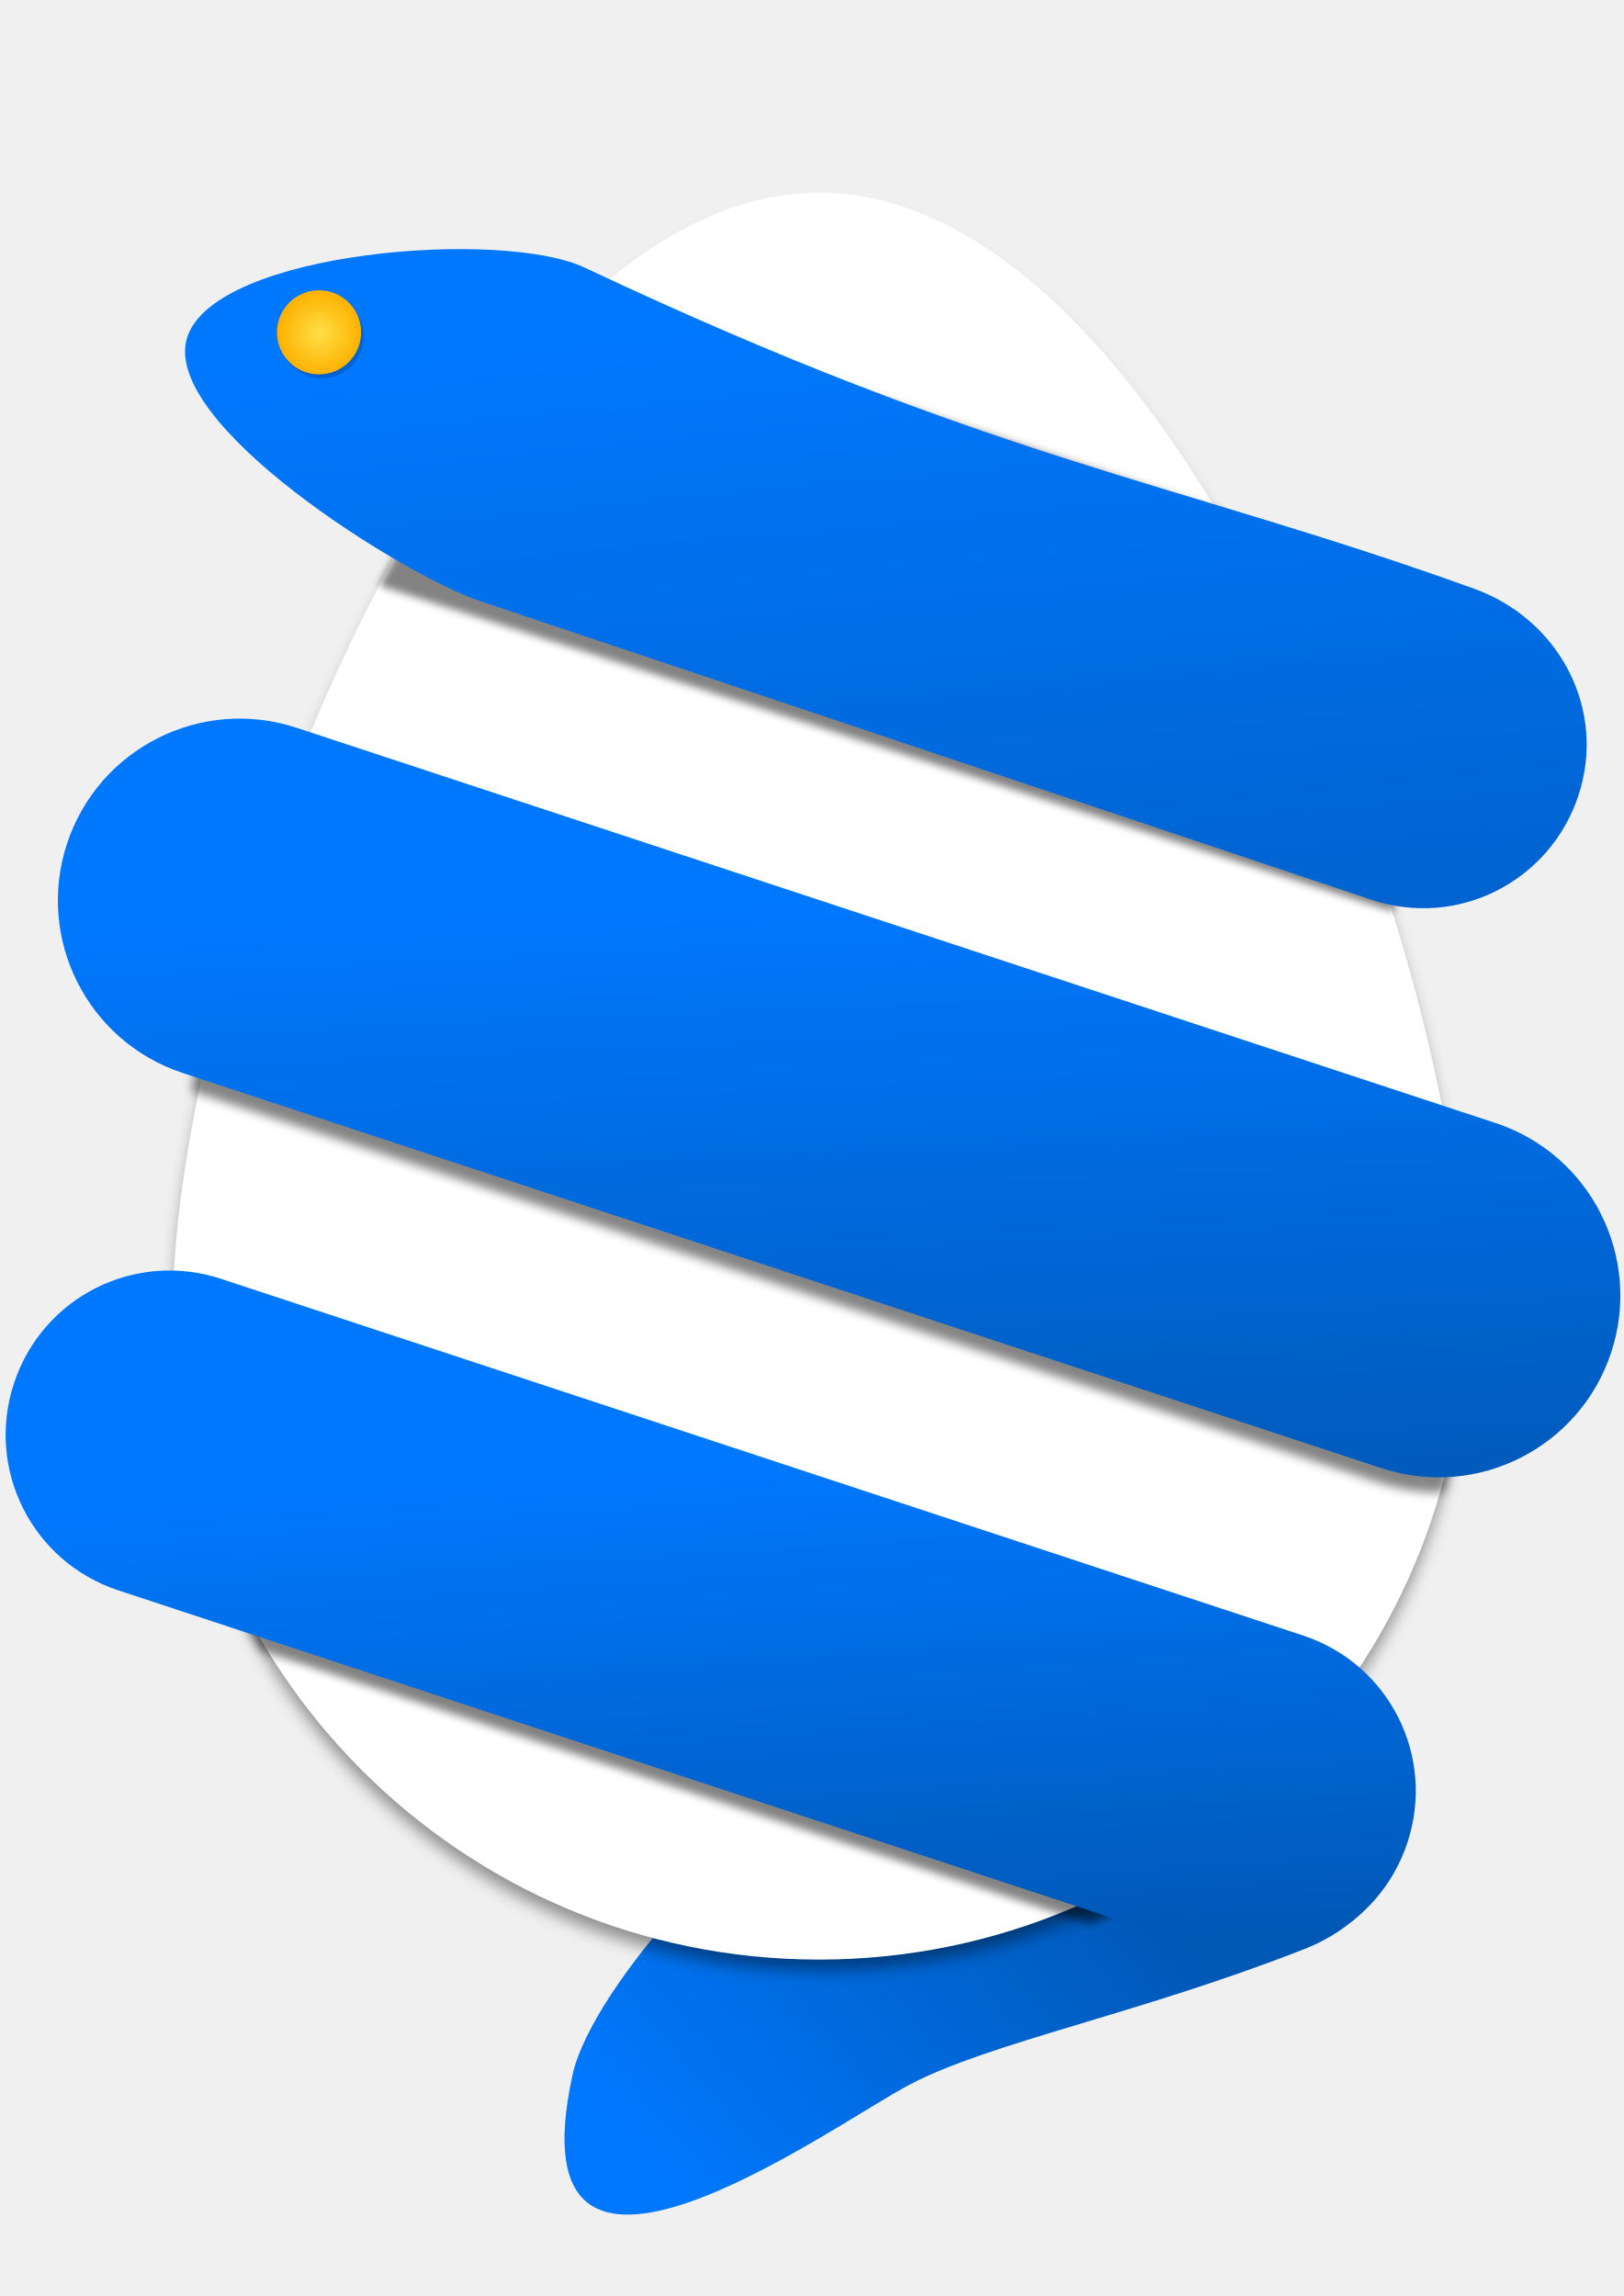
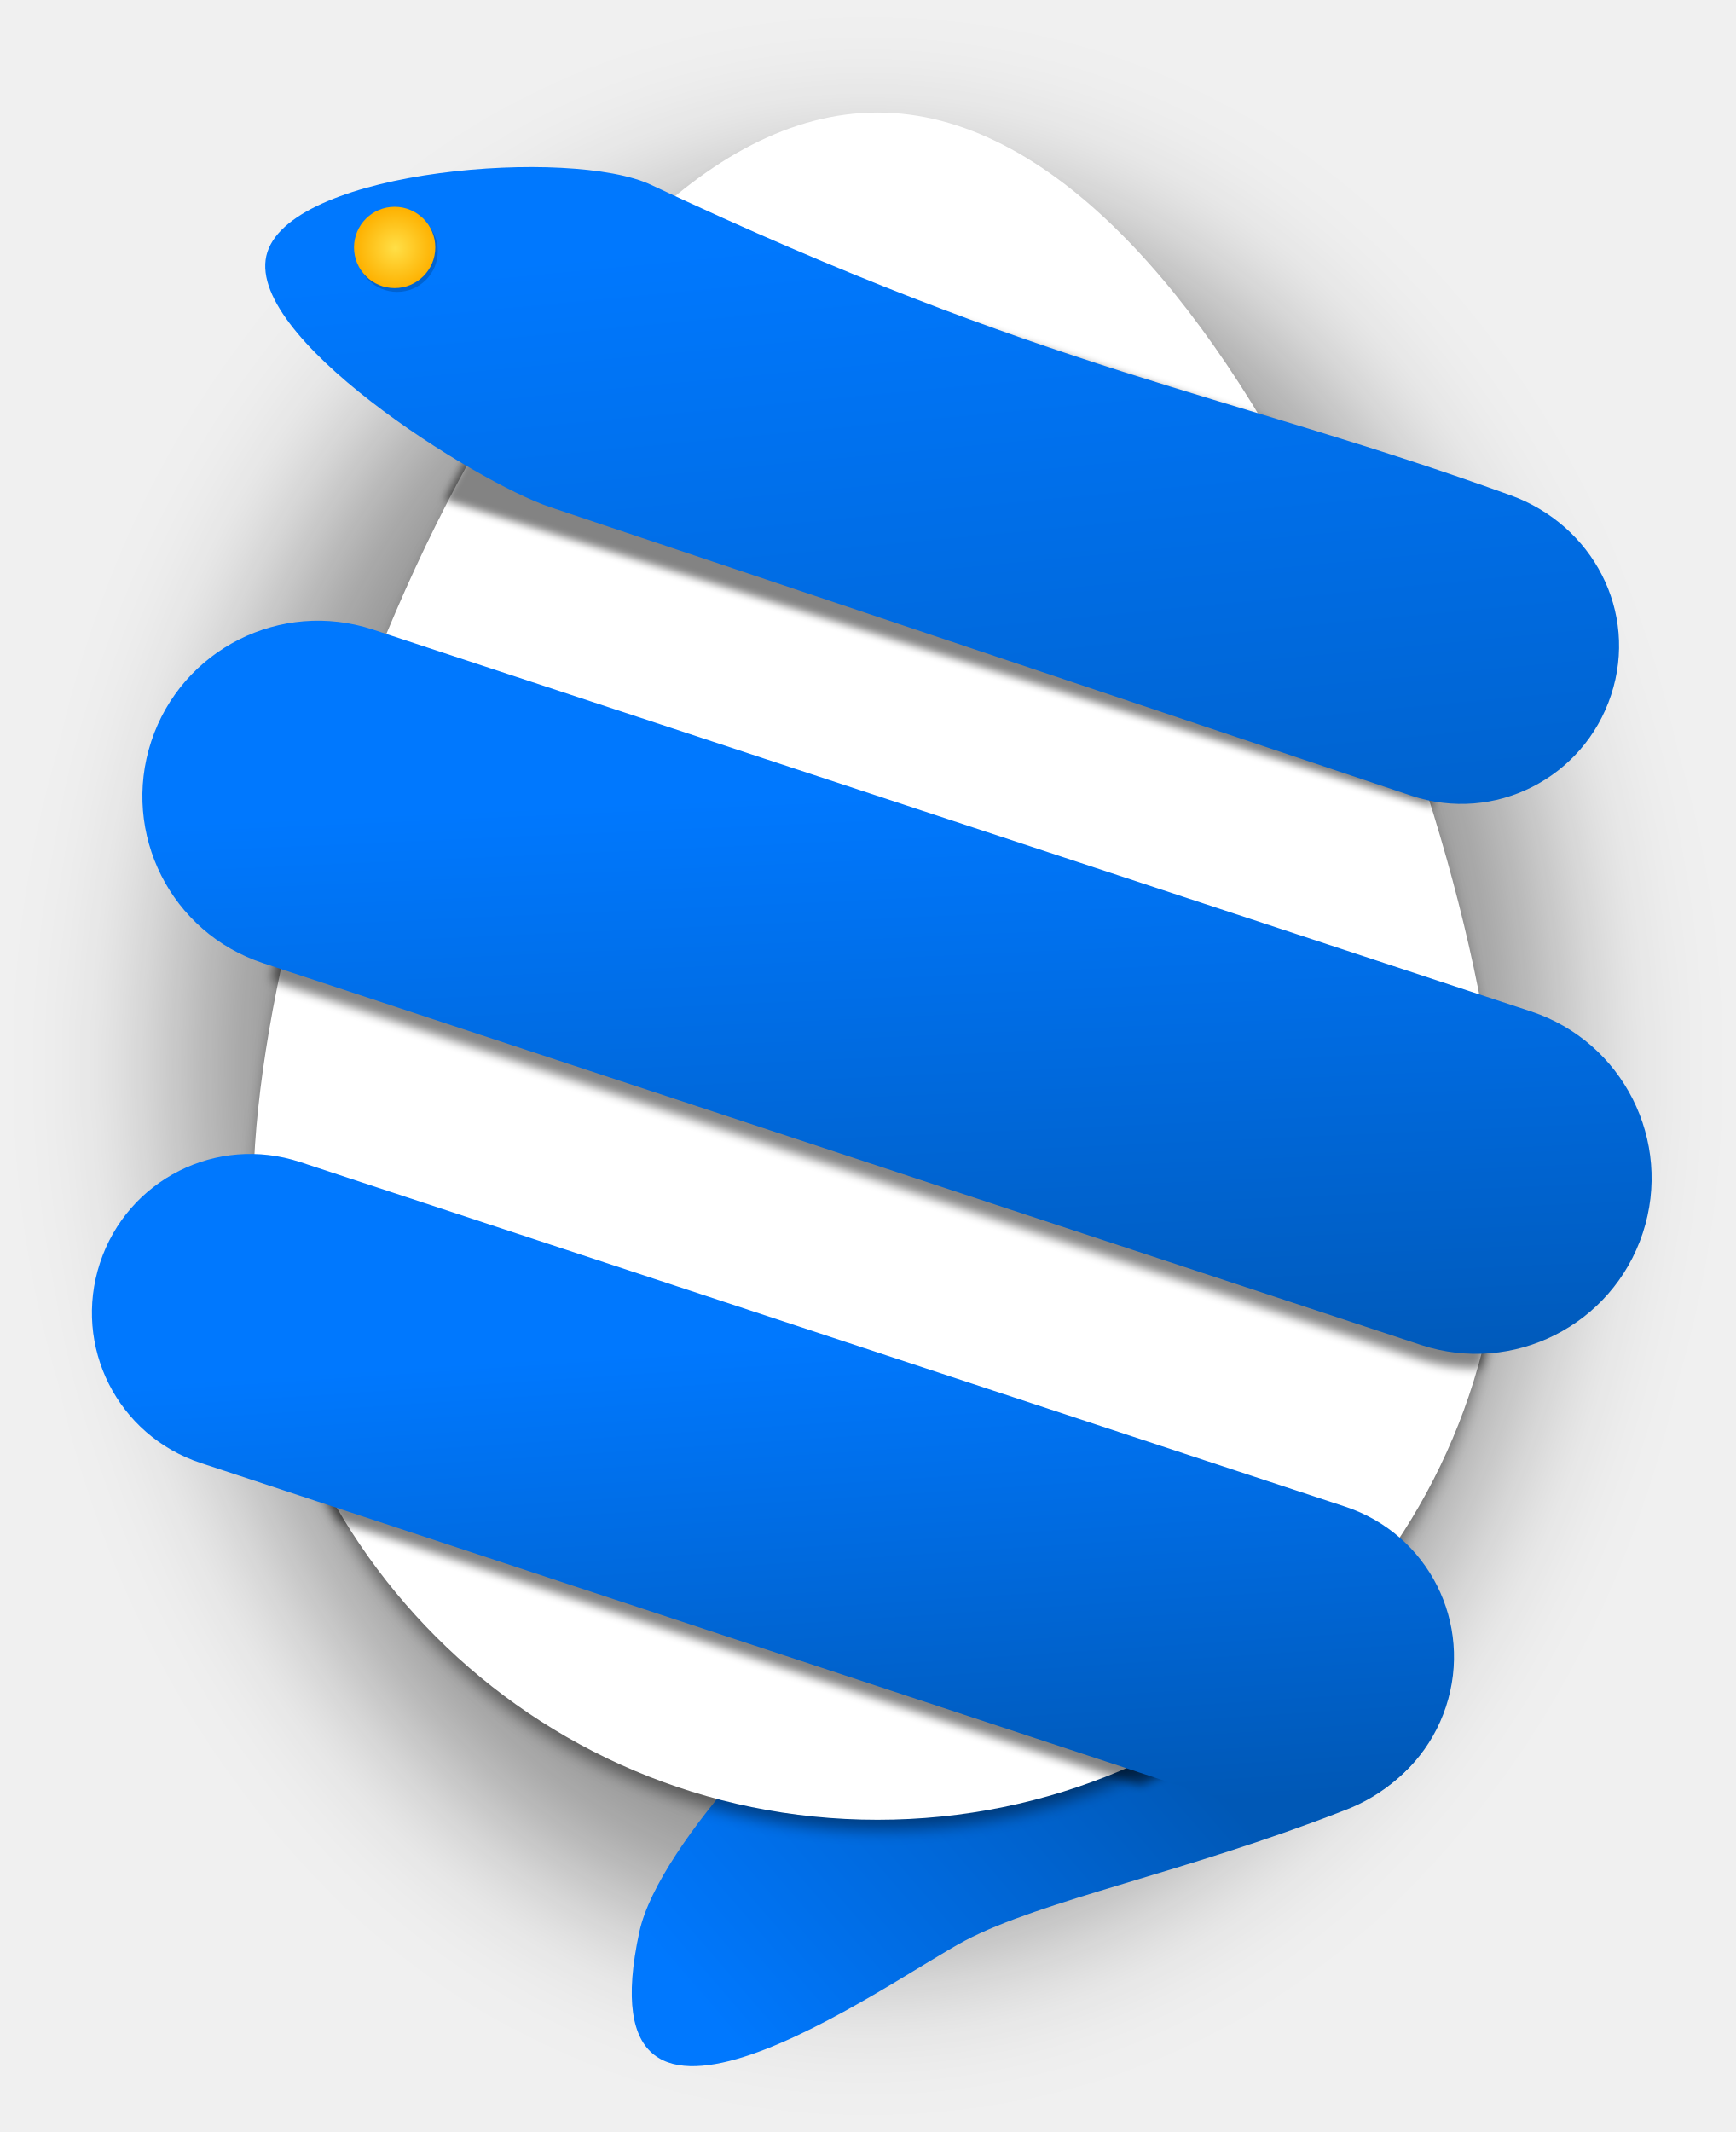
- <svg xmlns="http://www.w3.org/2000/svg" xmlns:xlink="http://www.w3.org/1999/xlink" width="210mm" height="297mm" viewBox="0 0 210 297" version="1.1" id="svg8">
+ <svg xmlns="http://www.w3.org/2000/svg" xmlns:xlink="http://www.w3.org/1999/xlink" width="232.39mm" height="285.422mm" viewBox="0 0 232.39 285.422" version="1.1" id="svg8">
  <defs id="defs2">
    <linearGradient id="linearGradient5357">
      <stop id="stop5353" offset="0" style="stop-color:#0078fe;stop-opacity:1" />
      <stop id="stop5355" offset="1" style="stop-color:#0058b6;stop-opacity:1" />
    </linearGradient>
    <linearGradient id="linearGradient5315">
      <stop style="stop-color:#ffdf47;stop-opacity:1" offset="0" id="stop5311" />
      <stop style="stop-color:#feb100;stop-opacity:1" offset="1" id="stop5313" />
    </linearGradient>
    <linearGradient xlink:href="#linearGradient5357" id="linearGradient5150" x1="80.428" y1="241.036" x2="113.316" y2="212.71" gradientUnits="userSpaceOnUse" />
    <filter style="color-interpolation-filters:sRGB" id="filter5267" x="-0.01" width="1.019" y="-0.016" height="1.032">
      <feGaussianBlur stdDeviation="0.318" id="feGaussianBlur5269" />
    </filter>
    <filter style="color-interpolation-filters:sRGB" id="filter5271" x="-0.01" width="1.019" y="-0.016" height="1.032">
      <feGaussianBlur stdDeviation="1.492" id="feGaussianBlur5273" />
    </filter>
    <filter style="color-interpolation-filters:sRGB" id="filter5283" x="-0.009" width="1.018" y="-0.017" height="1.034">
      <feGaussianBlur stdDeviation="0.359" id="feGaussianBlur5285" />
    </filter>
-     <linearGradient xlink:href="#linearGradient5357" id="linearGradient5293" x1="86.718" y1="189.857" x2="91.034" y2="255.209" gradientUnits="userSpaceOnUse" />
-     <linearGradient xlink:href="#linearGradient5357" id="linearGradient5301" x1="-142.826" y1="-74.443" x2="-172.838" y2="-153.461" gradientUnits="userSpaceOnUse" />
-     <linearGradient xlink:href="#linearGradient5357" id="linearGradient5309" x1="-88.689" y1="-15.871" x2="-140.497" y2="-134.132" gradientUnits="userSpaceOnUse" />
-     <radialGradient xlink:href="#linearGradient5315" id="radialGradient5317" cx="41.356" cy="43.081" fx="41.356" fy="43.081" r="5.442" gradientUnits="userSpaceOnUse" />
+     <linearGradient xlink:href="#linearGradient5357" id="linearGradient5293" x1="86.718" y1="189.857" x2="91.034" y2="255.209" gradientUnits="userSpaceOnUse" gradientTransform="translate(0.5291666)" />
+     <linearGradient xlink:href="#linearGradient5357" id="linearGradient5301" x1="-142.826" y1="-74.443" x2="-172.838" y2="-153.461" gradientUnits="userSpaceOnUse" gradientTransform="translate(-0.5025566,0.1656931)" />
+     <linearGradient xlink:href="#linearGradient5357" id="linearGradient5309" x1="-88.689" y1="-15.871" x2="-140.497" y2="-134.132" gradientUnits="userSpaceOnUse" gradientTransform="rotate(-161.7526,0.2645833,-0.04249167)" />
+     <radialGradient xlink:href="#linearGradient5315" id="radialGradient5317" cx="41.356" cy="43.081" fx="41.356" fy="43.081" r="5.442" gradientUnits="userSpaceOnUse" gradientTransform="translate(0.5291666)" />
    <filter style="color-interpolation-filters:sRGB" id="filter5343" x="-0.012" width="1.024" y="-0.012" height="1.024">
      <feGaussianBlur stdDeviation="0.054" id="feGaussianBlur5345" />
    </filter>
    <filter style="color-interpolation-filters:sRGB" id="filter5367" x="-0.014" width="1.028" y="-0.01" height="1.021">
      <feGaussianBlur stdDeviation="0.601" id="feGaussianBlur5369" />
    </filter>
+     <filter style="color-interpolation-filters:sRGB" id="filter5552" x="-0.137" width="1.275" y="-0.106" height="1.213">
+       <feGaussianBlur stdDeviation="12.301" id="feGaussianBlur5554" />
+     </filter>
  </defs>
-   <g id="layer1">
-     <g id="g5142" transform="matrix(1.645453,0,0,1.645453,-49.07422,-117.2333)">
-       <path id="rect4643-9" d="m 132.087,224.572 c 6.703,-2.469 10.445,-9.499 8.208,-16.282 -2.237,-6.784 -9.499,-10.445 -16.282,-8.208 0,0 -27.896,11.617 -31.288,12.735 -3.392,1.118 -16.325,14.303 -17.908,21.586 -4.87,22.394 20.241,4.022 26.501,0.726 6.26,-3.296 17.878,-5.528 30.769,-10.557 z" style="opacity:1;fill:url(#linearGradient5150);fill-opacity:1.0;stroke:none;stroke-width:0.379;stroke-linejoin:round;stroke-miterlimit:4;stroke-dasharray:2.274, 2.274;stroke-dashoffset:19.994;stroke-opacity:1" />
+   <g id="layer1" transform="translate(11.05119,-9.861806)">
+     <ellipse style="opacity:1;fill:#000000;fill-opacity:0.391;stroke:none;stroke-width:0.685;stroke-linejoin:round;stroke-miterlimit:4;stroke-dasharray:4.107, 4.107;stroke-dashoffset:19.994;stroke-opacity:1;filter:url(#filter5552)" id="path5504" cx="105.144" cy="155.748" rx="107.389" ry="138.633" transform="matrix(0.8486871,0,0,0.8486871,15.90961,20.39168)" />
+     <g id="g5142" transform="matrix(1.645453,0,0,1.645453,-48.54505,-117.2333)">
+       <path id="rect4643-9" d="m 132.087,224.572 c 6.703,-2.469 10.445,-9.499 8.208,-16.282 -2.237,-6.784 -9.499,-10.445 -16.282,-8.208 0,0 -27.896,11.617 -31.288,12.735 -3.392,1.118 -16.325,14.303 -17.908,21.586 -4.87,22.394 20.241,4.022 26.501,0.726 6.26,-3.296 17.878,-5.528 30.769,-10.557 z" style="opacity:1;fill:url(#linearGradient5150);fill-opacity:1;stroke:none;stroke-width:0.379;stroke-linejoin:round;stroke-miterlimit:4;stroke-dasharray:2.274, 2.274;stroke-dashoffset:19.994;stroke-opacity:1" />
    </g>
-     <path style="opacity:0.41;fill:#000000;fill-opacity:1;stroke:none;stroke-width:0.529;stroke-linejoin:round;stroke-miterlimit:4;stroke-dasharray:3.174, 3.174;stroke-dashoffset:5.29;stroke-opacity:1;filter:url(#filter5367)" d="m 144.992,175.556 c 0,28.056 -22.744,50.8 -50.8,50.8 -28.056,0 -50.8,-22.744 -50.8,-50.8 -10e-7,-28.056 22.744,-88.106 50.8,-88.106 28.056,3e-6 50.8,60.05 50.8,88.106 z" id="path3701" transform="matrix(1.640389,0,0,1.640389,-48.59719,-116.4387)" />
-     <path style="fill:#ffffff;fill-opacity:1;stroke:none;stroke-width:0.87;stroke-linejoin:round;stroke-miterlimit:4;stroke-dasharray:5.223, 5.223;stroke-dashoffset:5.29;stroke-opacity:1" d="m 189.503,169.895 c 0,46.165 -37.424,83.589 -83.589,83.589 -46.165,0 -83.589,-37.424 -83.589,-83.589 -3e-6,-46.165 37.424,-144.975 83.589,-144.975 46.165,0 83.589,98.81 83.589,144.975 z" id="path3701-3" />
-     <path style="opacity:0.485;fill:#000000;fill-opacity:1;stroke:none;stroke-width:0.529;stroke-linejoin:round;stroke-miterlimit:4;stroke-dasharray:3.174, 3.174;stroke-dashoffset:5.29;stroke-opacity:1;filter:url(#filter5283)" d="m 44.002,172.325 c -0.087,1.354 -0.134,2.656 -0.134,3.893 0,8.997 2.342,17.446 6.445,24.775 l 65.287,21.525 c 8.943,-4.049 16.502,-10.613 21.78,-18.79 -1.304,-1.188 -2.873,-2.129 -4.661,-2.719 L 47.683,172.973 c -1.222,-0.403 -2.46,-0.612 -3.68,-0.649 z" id="path3701-3-2" transform="matrix(1.645453,0,0,1.645453,-49.07422,-117.2333)" />
-     <path style="opacity:1;fill:url(#linearGradient5293);fill-opacity:1;stroke:none;stroke-width:0.624;stroke-linejoin:round;stroke-miterlimit:4;stroke-dasharray:3.742, 3.742;stroke-dashoffset:19.994;stroke-opacity:1" d="M 155.237,251.857 15.315,205.725 C 4.152,202.044 -1.871,190.095 1.809,178.933 5.489,167.77 17.438,161.747 28.601,165.427 L 168.523,211.559 c 11.162,3.68 17.186,15.629 13.506,26.792 -3.68,11.162 -15.629,17.186 -26.792,13.506 z" id="rect4643" />
-     <path style="opacity:0.48;fill:#000000;fill-opacity:1;stroke:none;stroke-width:1.999;stroke-linejoin:round;stroke-miterlimit:4;stroke-dasharray:11.996, 11.996;stroke-dashoffset:5.29;stroke-opacity:1;filter:url(#filter5271)" d="m 202.947,577.381 c -14.322,34.427 -25.412,70.283 -32.418,103.029 l 350.633,115.604 c 6.182,2.038 12.459,2.906 18.594,2.725 C 543.825,783.18 546,766.854 546,750.02 c 0,-17.757 -2.422,-38.915 -6.934,-61.82 z" transform="matrix(0.4387288,0,0,0.4387288,-50.06363,-157.386)" id="path3701-3-9" />
-     <rect style="opacity:1;fill:url(#linearGradient5301);fill-opacity:1;stroke:none;stroke-width:0.691;stroke-linejoin:round;stroke-miterlimit:4;stroke-dasharray:4.147, 4.147;stroke-dashoffset:19.994;stroke-opacity:1" id="rect4643-3" width="210.279" height="47.019" x="-252.681" y="-124.417" ry="23.509" transform="rotate(-161.7526)" />
-     <path style="opacity:0.485;fill:#000000;fill-opacity:1;stroke:none;stroke-width:0.529;stroke-linejoin:round;stroke-miterlimit:4;stroke-dasharray:3.174, 3.174;stroke-dashoffset:5.29;stroke-opacity:1;filter:url(#filter5267)" d="M 75.684,95.643 C 69.781,101.141 64.734,109.092 60.146,117.759 l 76.575,24.637 c 0.544,0.175 1.483,0.474 2.029,0.579 -3.374,-10.846 -7.597,-21.404 -13.304,-30.926 z" id="path3701-3-6" transform="matrix(1.671992,0,0,1.671992,-51.49827,-121.1444)" />
-     <path transform="rotate(-161.7526)" style="opacity:1;fill:url(#linearGradient5309);fill-opacity:1;stroke:none;stroke-width:0.623;stroke-linejoin:round;stroke-miterlimit:4;stroke-dasharray:3.736, 3.736;stroke-dashoffset:19.994;stroke-opacity:1" d="m -204.919,-54.988 121.645,0.586 c 10.32,0.05 46.617,8.86 46.617,20.594 0,11.734 -34.31,26.039 -45.957,24.613 -58.695,-7.185 -81.536,-2.289 -122.305,-3.433 -11.729,-0.329 -21.18,-9.446 -21.18,-21.18 0,-11.734 9.446,-21.236 21.18,-21.18 z" id="rect4643-3-5" />
-     <circle style="opacity:0.172;fill:#000000;fill-opacity:1;stroke:none;stroke-width:0.87;stroke-linejoin:round;stroke-miterlimit:4;stroke-dasharray:5.223, 5.223;stroke-dashoffset:19.994;stroke-opacity:1;filter:url(#filter5343)" id="path4727-3" cx="41.595" cy="43.495" r="5.442" />
-     <circle style="opacity:1;fill:url(#radialGradient5317);fill-opacity:1;stroke:none;stroke-width:0.87;stroke-linejoin:round;stroke-miterlimit:4;stroke-dasharray:5.223, 5.223;stroke-dashoffset:19.994;stroke-opacity:1" id="path4727" cx="41.263" cy="42.988" r="5.442" />
+     <path style="opacity:0.41;fill:#000000;fill-opacity:1;stroke:none;stroke-width:0.529;stroke-linejoin:round;stroke-miterlimit:4;stroke-dasharray:3.174, 3.174;stroke-dashoffset:5.29;stroke-opacity:1;filter:url(#filter5367)" d="m 144.992,175.556 c 0,28.056 -22.744,50.8 -50.8,50.8 -28.056,0 -50.8,-22.744 -50.8,-50.8 -10e-7,-28.056 22.744,-88.106 50.8,-88.106 28.056,3e-6 50.8,60.05 50.8,88.106 z" id="path3701" transform="matrix(1.640389,0,0,1.640389,-48.06802,-116.4387)" />
+     <path style="fill:#ffffff;fill-opacity:1;stroke:none;stroke-width:0.87;stroke-linejoin:round;stroke-miterlimit:4;stroke-dasharray:5.223, 5.223;stroke-dashoffset:5.29;stroke-opacity:1" d="m 190.032,169.895 c 0,46.165 -37.424,83.589 -83.589,83.589 -46.165,0 -83.589,-37.424 -83.589,-83.589 -3e-6,-46.165 37.424,-144.975 83.589,-144.975 46.165,0 83.589,98.81 83.589,144.975 z" id="path3701-3" />
+     <path style="opacity:0.485;fill:#000000;fill-opacity:1;stroke:none;stroke-width:0.529;stroke-linejoin:round;stroke-miterlimit:4;stroke-dasharray:3.174, 3.174;stroke-dashoffset:5.29;stroke-opacity:1;filter:url(#filter5283)" d="m 44.002,172.325 c -0.087,1.354 -0.134,2.656 -0.134,3.893 0,8.997 2.342,17.446 6.445,24.775 l 65.287,21.525 c 8.943,-4.049 16.502,-10.613 21.78,-18.79 -1.304,-1.188 -2.873,-2.129 -4.661,-2.719 L 47.683,172.973 c -1.222,-0.403 -2.46,-0.612 -3.68,-0.649 z" id="path3701-3-2" transform="matrix(1.645453,0,0,1.645453,-48.54505,-117.2333)" />
+     <path style="opacity:1;fill:url(#linearGradient5293);fill-opacity:1;stroke:none;stroke-width:0.624;stroke-linejoin:round;stroke-miterlimit:4;stroke-dasharray:3.742, 3.742;stroke-dashoffset:19.994;stroke-opacity:1" d="M 155.766,251.857 15.844,205.725 C 4.681,202.044 -1.342,190.095 2.338,178.933 6.018,167.77 17.968,161.747 29.13,165.427 l 139.922,46.132 c 11.162,3.68 17.186,15.629 13.506,26.792 -3.68,11.162 -15.629,17.186 -26.792,13.506 z" id="rect4643" />
+     <path style="opacity:0.48;fill:#000000;fill-opacity:1;stroke:none;stroke-width:1.999;stroke-linejoin:round;stroke-miterlimit:4;stroke-dasharray:11.996, 11.996;stroke-dashoffset:5.29;stroke-opacity:1;filter:url(#filter5271)" d="m 202.947,577.381 c -14.322,34.427 -25.412,70.283 -32.418,103.029 l 350.633,115.604 c 6.182,2.038 12.459,2.906 18.594,2.725 C 543.825,783.18 546,766.854 546,750.02 c 0,-17.757 -2.422,-38.915 -6.934,-61.82 z" transform="matrix(0.4387288,0,0,0.4387288,-49.53446,-157.386)" id="path3701-3-9" />
+     <rect style="opacity:1;fill:url(#linearGradient5301);fill-opacity:1;stroke:none;stroke-width:0.691;stroke-linejoin:round;stroke-miterlimit:4;stroke-dasharray:4.147, 4.147;stroke-dashoffset:19.994;stroke-opacity:1" id="rect4643-3" width="210.279" height="47.019" x="-253.184" y="-124.252" ry="23.509" transform="rotate(-161.7526)" />
+     <path style="opacity:0.485;fill:#000000;fill-opacity:1;stroke:none;stroke-width:0.529;stroke-linejoin:round;stroke-miterlimit:4;stroke-dasharray:3.174, 3.174;stroke-dashoffset:5.29;stroke-opacity:1;filter:url(#filter5267)" d="M 74.497,95.643 C 68.595,101.141 64.046,109.713 59.458,118.38 l 77.264,24.016 c 0.545,0.17 1.483,0.474 2.029,0.579 -3.374,-10.846 -7.597,-21.404 -13.304,-30.926 z" id="path3701-3-6" transform="matrix(1.671992,0,0,1.671992,-50.9691,-121.1444)" />
+     <path style="opacity:1;fill:url(#linearGradient5309);fill-opacity:1;stroke:none;stroke-width:0.623;stroke-linejoin:round;stroke-miterlimit:4;stroke-dasharray:3.736, 3.736;stroke-dashoffset:19.994;stroke-opacity:1" d="M 177.926,116.387 62.582,77.741 C 52.797,74.462 21.083,54.73 24.757,43.586 28.431,32.443 65.496,29.6 76.11,34.601 129.604,59.804 152.83,62.305 191.189,76.158 c 11.036,3.985 17.157,15.603 13.483,26.747 -3.674,11.144 -15.621,17.211 -26.747,13.483 z" id="rect4643-3-5" />
+     <circle style="opacity:0.172;fill:#000000;fill-opacity:1;stroke:none;stroke-width:0.87;stroke-linejoin:round;stroke-miterlimit:4;stroke-dasharray:5.223, 5.223;stroke-dashoffset:19.994;stroke-opacity:1;filter:url(#filter5343)" id="path4727-3" cx="42.124" cy="43.495" r="5.442" />
+     <circle style="opacity:1;fill:url(#radialGradient5317);fill-opacity:1;stroke:none;stroke-width:0.87;stroke-linejoin:round;stroke-miterlimit:4;stroke-dasharray:5.223, 5.223;stroke-dashoffset:19.994;stroke-opacity:1" id="path4727" cx="41.792" cy="42.988" r="5.442" />
  </g>
</svg>
